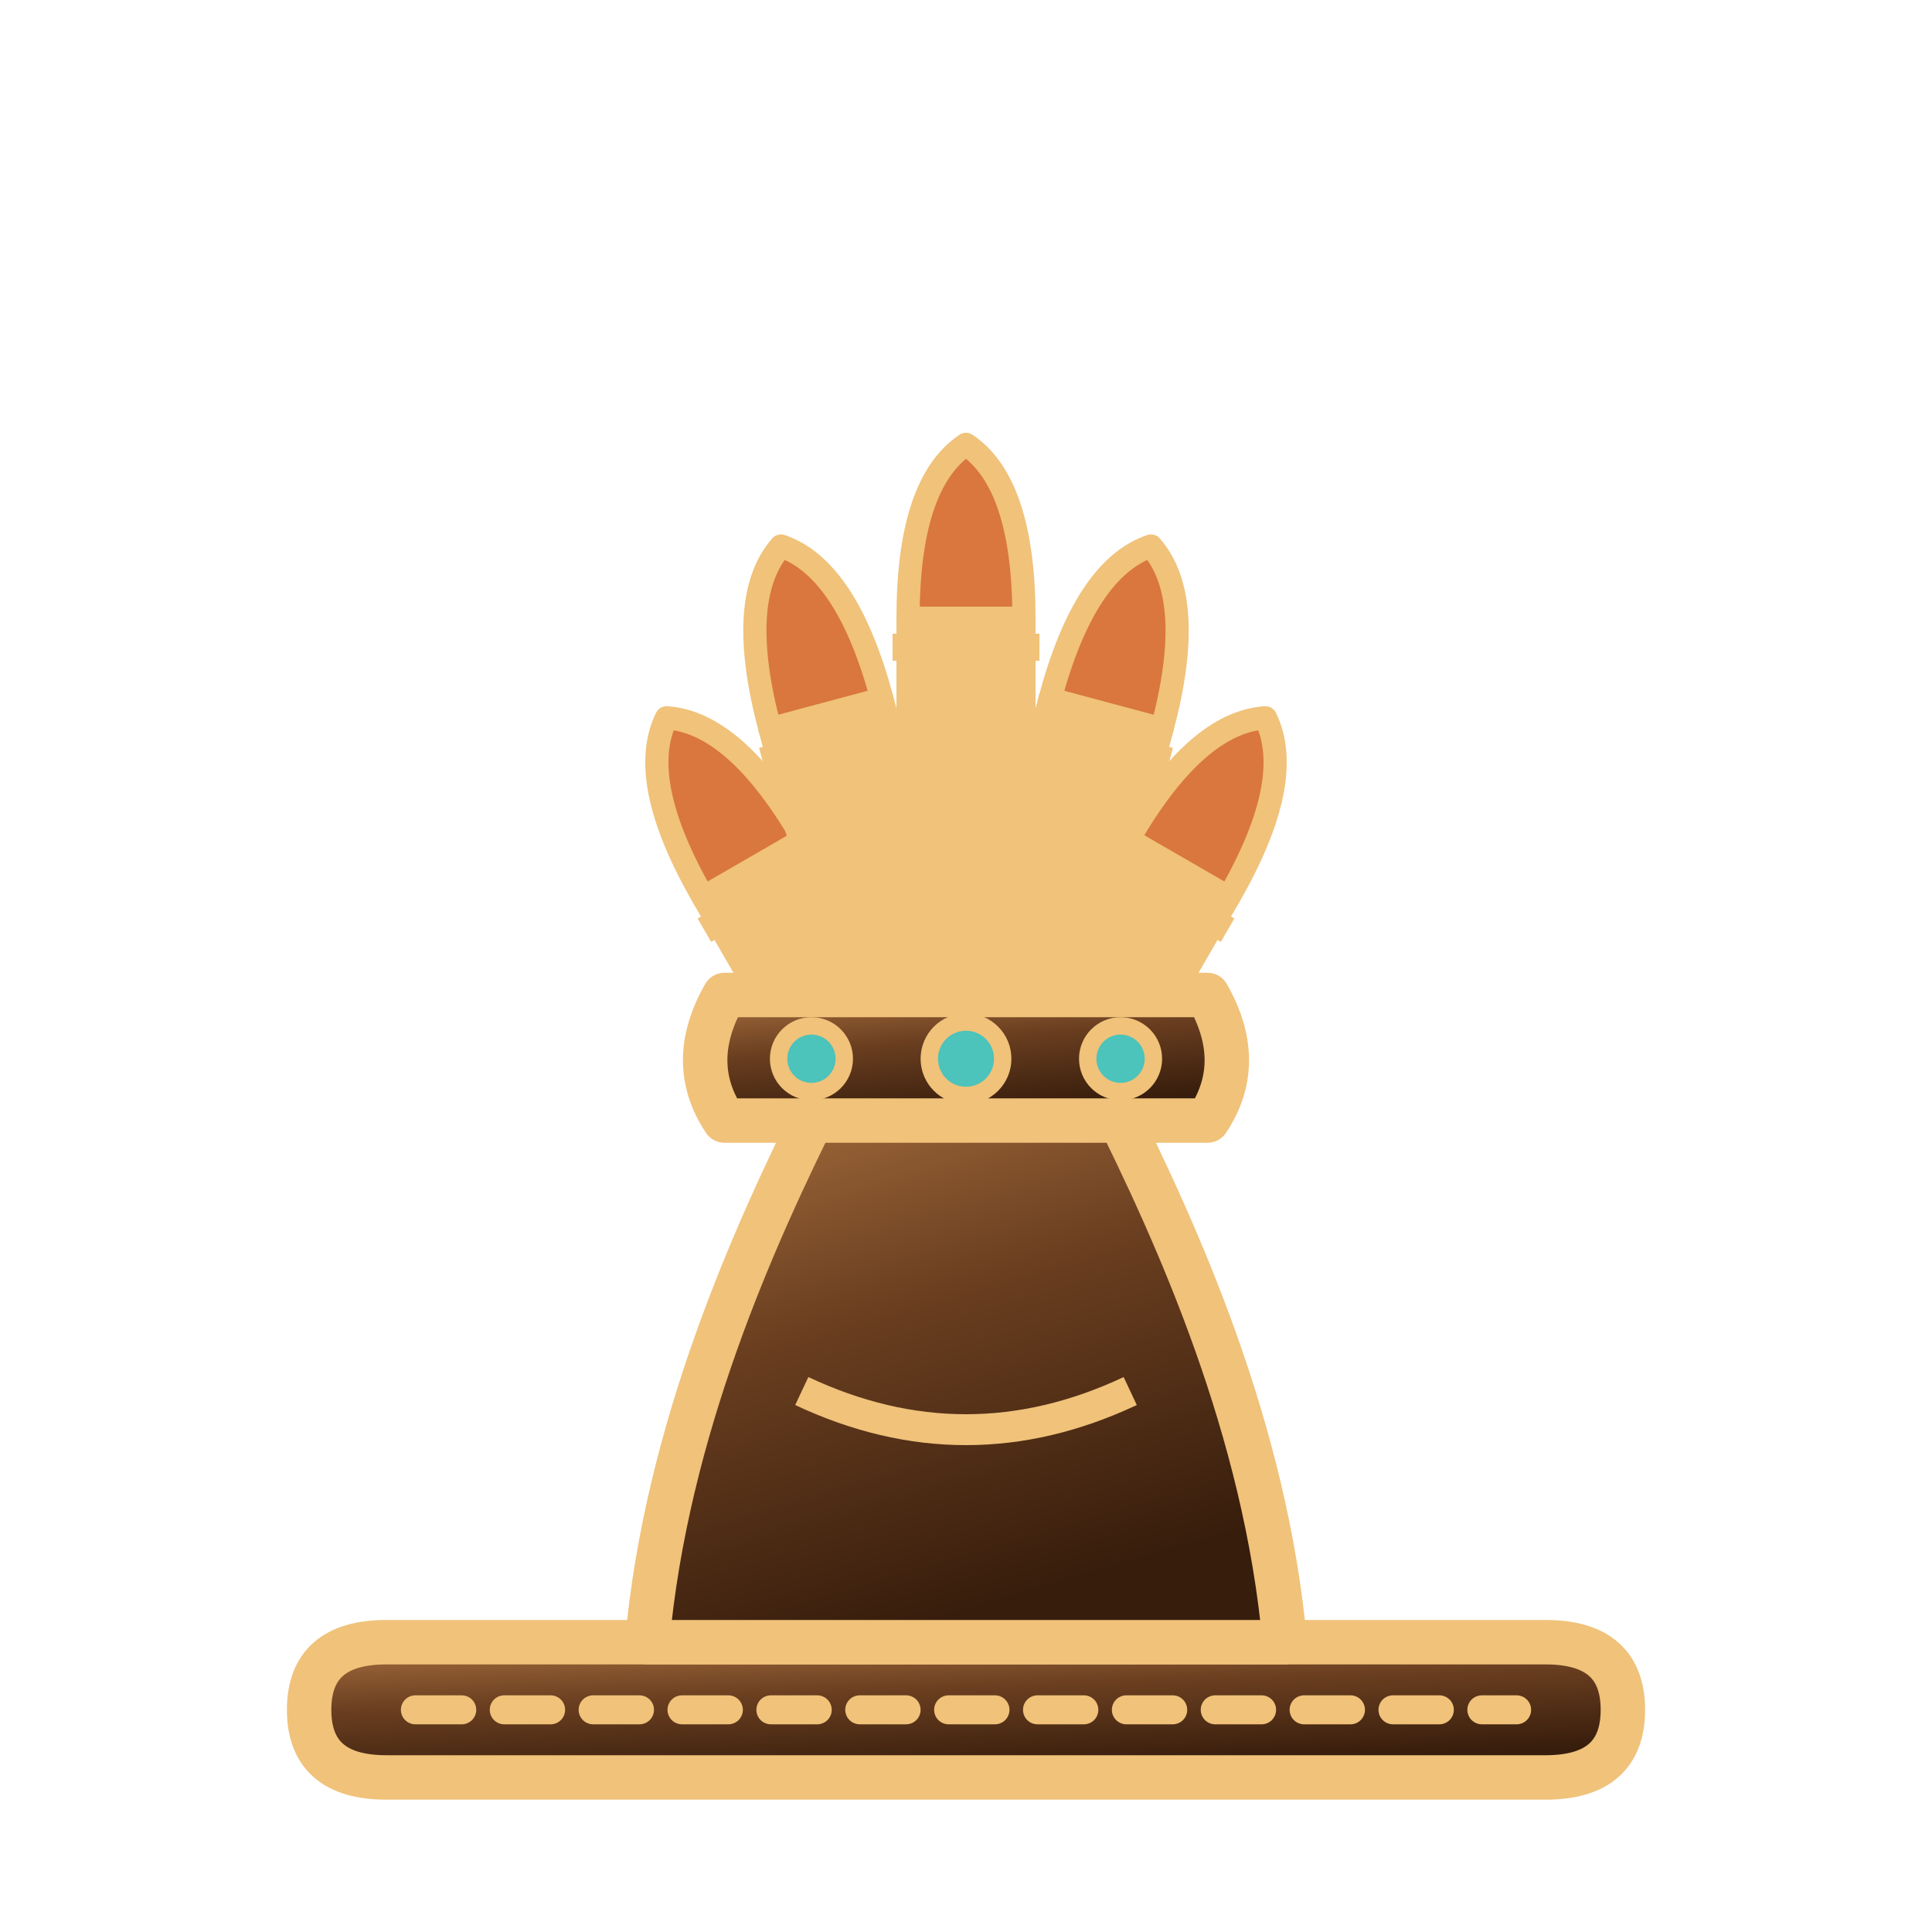
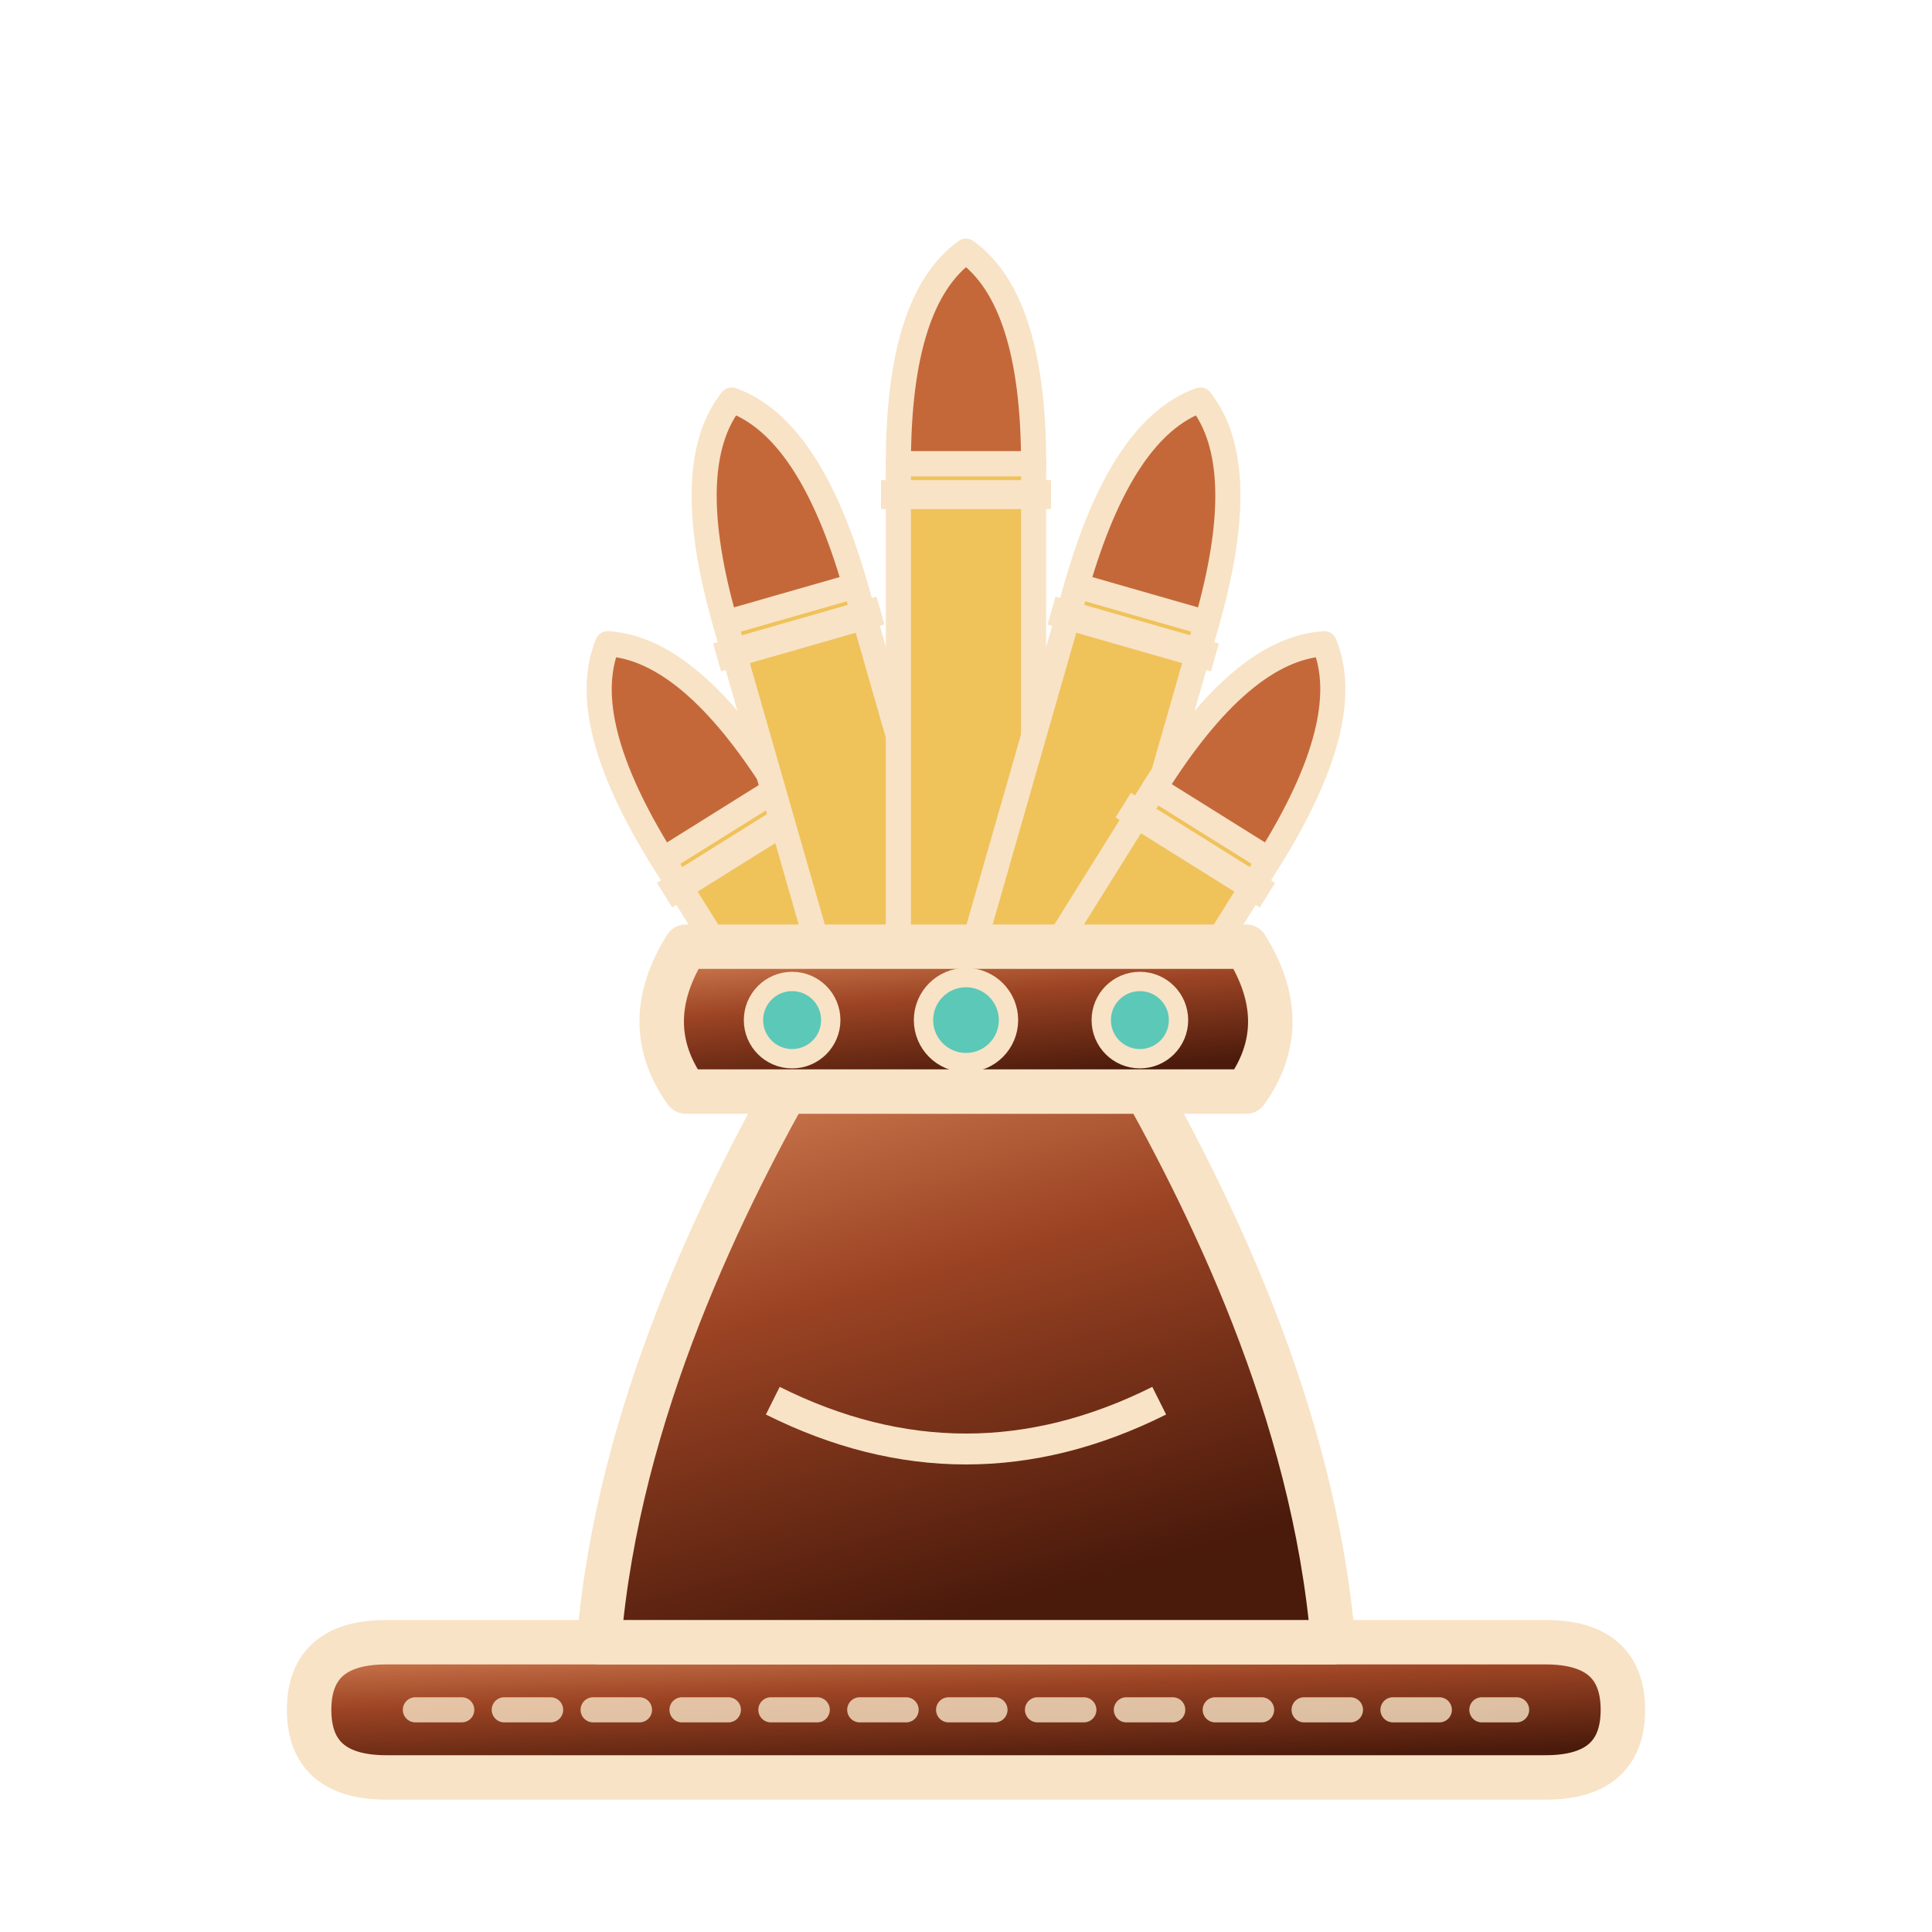
<svg xmlns="http://www.w3.org/2000/svg" viewBox="0 0 100 100">
  <defs>
    <linearGradient id="g" x1="0" y1="0" x2="0.35" y2="1">
-       <stop offset="0" stop-color="#a8703f" />
-       <stop offset="0.45" stop-color="#6b3f20" />
-       <stop offset="1" stop-color="#371d0c" />
+       <stop offset="0" stop-color="#d9875a" />
+       <stop offset="0.45" stop-color="#9c4424" />
+       <stop offset="1" stop-color="#4a1a0b" />
    </linearGradient>
  </defs>
-   <g stroke="#f0c27a" stroke-width="2.3" stroke-linejoin="round">
+   <g stroke="#f8e3c6" stroke-width="2.3" stroke-linejoin="round">
    <path d="M20 92H80Q84 92 84 88.5Q84 85 80 85H20Q16 85 16 88.5Q16 92 20 92Z" fill="url(#g)" />
-     <path d="M21.5 88.5H78.5" stroke="#f0c27a" stroke-width="1.5" stroke-dasharray="2.4 2.2" stroke-linecap="round" />
-     <g transform="rotate(-30 50 64)" stroke-width="1.2">
-       <path d="M47 52V42H53V52Z" fill="#f0c27a" />
-       <path d="M46.2 43.5H53.8" stroke-width="1.4" />
-       <path d="M47 42Q47 35 50 33Q53 35 53 42Z" fill="#d9773f" />
+     <path d="M21.5 88.5H78.5" stroke="#f8e3c6" stroke-width="1.3" stroke-dasharray="2.4 2.2" stroke-linecap="round" opacity="0.8" />
+     <g transform="rotate(-32 50 63)" stroke-width="1.3">
+       <path d="M46.5 51V39H53.5V51Z" fill="#f0c25a" />
+       <path d="M45.6 40.6H54.4" stroke-width="1.5" />
+       <path d="M46.5 39Q46.5 30.5 50 28Q53.5 30.5 53.5 39Z" fill="#c4683a" />
    </g>
-     <g transform="rotate(-15 50 64)" stroke-width="1.2">
-       <path d="M47 52V36H53V52Z" fill="#f0c27a" />
-       <path d="M46.2 37.5H53.8" stroke-width="1.4" />
-       <path d="M47 36Q47 29 50 27Q53 29 53 36Z" fill="#d9773f" />
+     <g transform="rotate(-16 50 63)" stroke-width="1.3">
+       <path d="M46.5 51V30H53.5V51Z" fill="#f0c25a" />
+       <path d="M45.6 31.6H54.4" stroke-width="1.5" />
+       <path d="M46.5 30Q46.5 21.5 50 19Q53.5 21.5 53.5 30Z" fill="#c4683a" />
    </g>
-     <g transform="rotate(0 50 64)" stroke-width="1.2">
-       <path d="M47 52V32H53V52Z" fill="#f0c27a" />
-       <path d="M46.2 33.5H53.8" stroke-width="1.4" />
-       <path d="M47 32Q47 25 50 23Q53 25 53 32Z" fill="#d9773f" />
+     <g transform="rotate(0 50 63)" stroke-width="1.3">
+       <path d="M46.5 51V24H53.5V51Z" fill="#f0c25a" />
+       <path d="M45.6 25.6H54.4" stroke-width="1.5" />
+       <path d="M46.5 24Q46.5 15.5 50 13Q53.5 15.5 53.5 24Z" fill="#c4683a" />
    </g>
-     <g transform="rotate(15 50 64)" stroke-width="1.2">
-       <path d="M47 52V36H53V52Z" fill="#f0c27a" />
-       <path d="M46.2 37.5H53.8" stroke-width="1.4" />
-       <path d="M47 36Q47 29 50 27Q53 29 53 36Z" fill="#d9773f" />
+     <g transform="rotate(16 50 63)" stroke-width="1.3">
+       <path d="M46.5 51V30H53.5V51Z" fill="#f0c25a" />
+       <path d="M45.6 31.6H54.4" stroke-width="1.5" />
+       <path d="M46.5 30Q46.5 21.5 50 19Q53.5 21.5 53.5 30Z" fill="#c4683a" />
    </g>
-     <g transform="rotate(30 50 64)" stroke-width="1.2">
-       <path d="M47 52V42H53V52Z" fill="#f0c27a" />
-       <path d="M46.2 43.5H53.8" stroke-width="1.4" />
-       <path d="M47 42Q47 35 50 33Q53 35 53 42Z" fill="#d9773f" />
+     <g transform="rotate(32 50 63)" stroke-width="1.3">
+       <path d="M46.5 51V39H53.5V51Z" fill="#f0c25a" />
+       <path d="M45.6 40.6H54.4" stroke-width="1.5" />
+       <path d="M46.5 39Q46.5 30.5 50 28Q53.5 30.5 53.5 39Z" fill="#c4683a" />
    </g>
-     <path d="M33.5 85C34.5 74 39 64 42.5 57H57.5C61 64 65.5 74 66.5 85Z" fill="url(#g)" />
-     <path d="M37.5 58H62.5Q64.5 55 62.5 51.5H37.5Q35.5 55 37.5 58Z" fill="url(#g)" />
-     <g fill="#4cc3bb" stroke-width="0.9">
-       <circle cx="42" cy="54.8" r="1.7" />
-       <circle cx="50" cy="54.8" r="1.9" />
-       <circle cx="58" cy="54.8" r="1.7" />
+     <path d="M31 85C32 73 37.5 62 41.5 55H58.5C62.5 62 68 73 69 85Z" fill="url(#g)" />
+     <path d="M35.5 56.5H64.5Q67 53 64.5 49H35.5Q33 53 35.5 56.5Z" fill="url(#g)" />
+     <g fill="#5cc8b8" stroke-width="1">
+       <circle cx="41" cy="52.8" r="2" />
+       <circle cx="50" cy="52.8" r="2.2" />
+       <circle cx="59" cy="52.8" r="2" />
    </g>
-     <path d="M41.5 72Q50 76 58.5 72" fill="none" stroke="#f0c27a" stroke-width="1.6" />
+     <path d="M40 72.5Q50 77.5 60 72.5" fill="none" stroke="#f8e3c6" stroke-width="1.6" />
  </g>
</svg>
